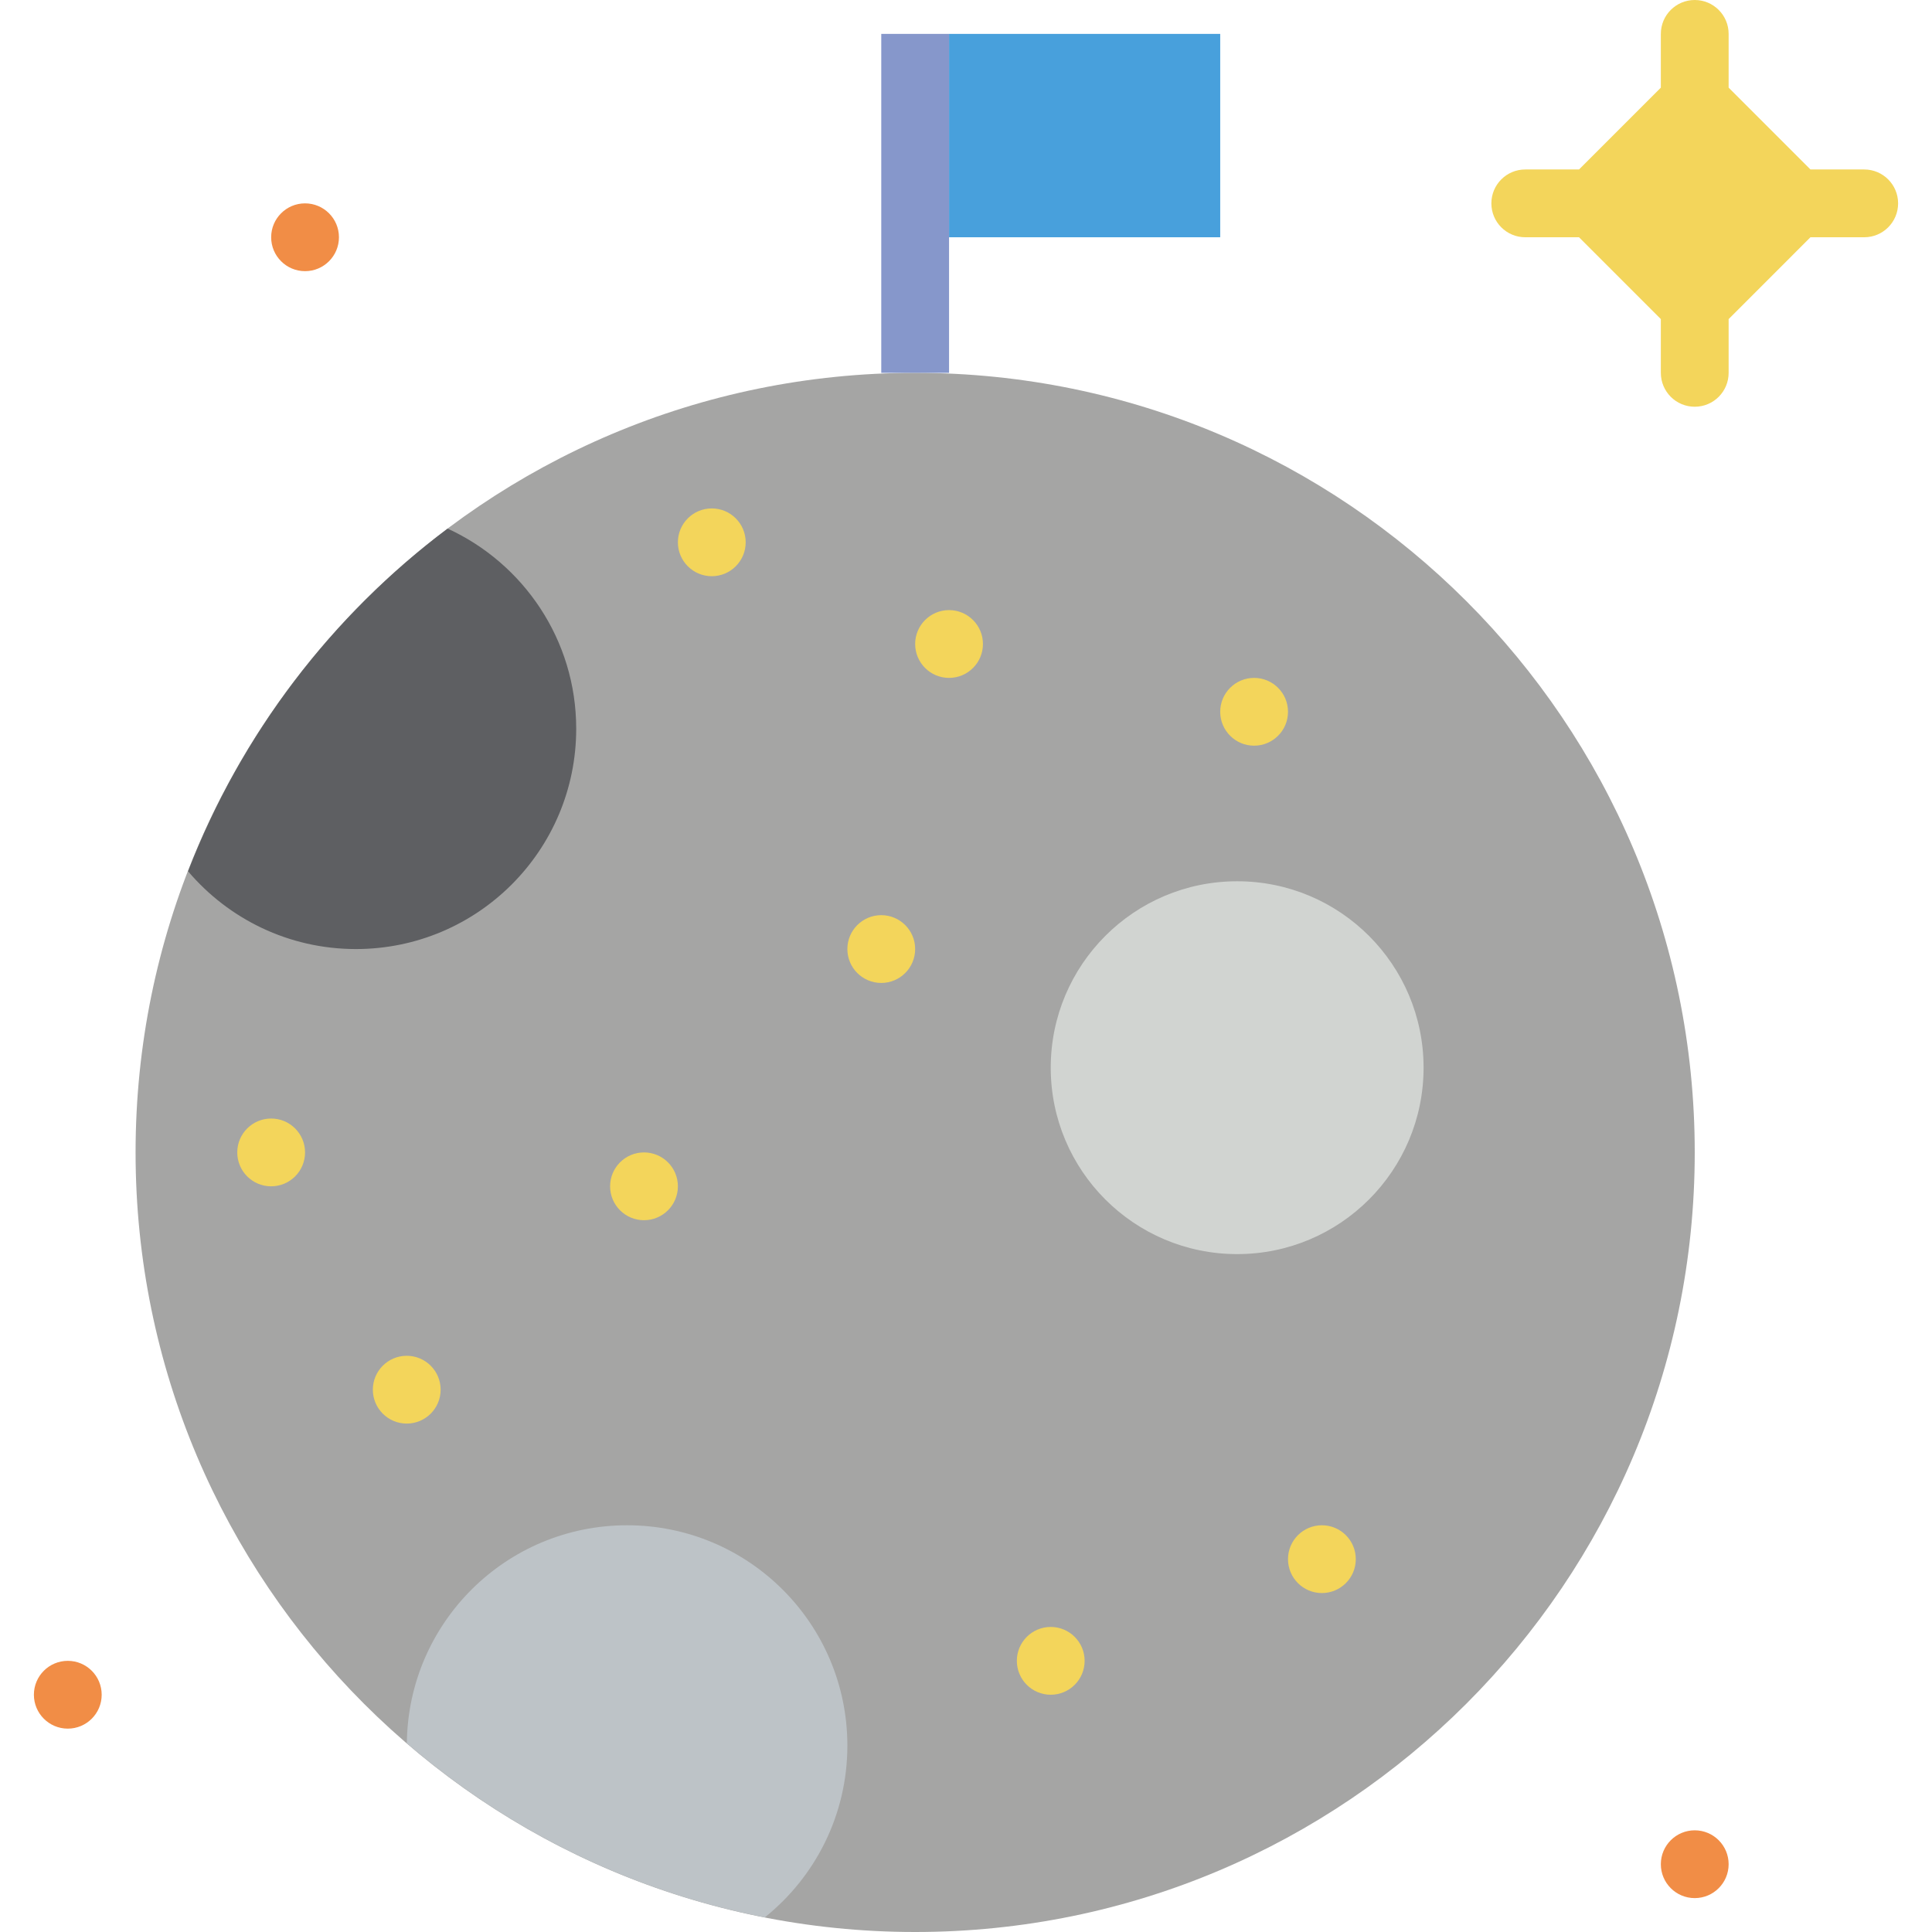
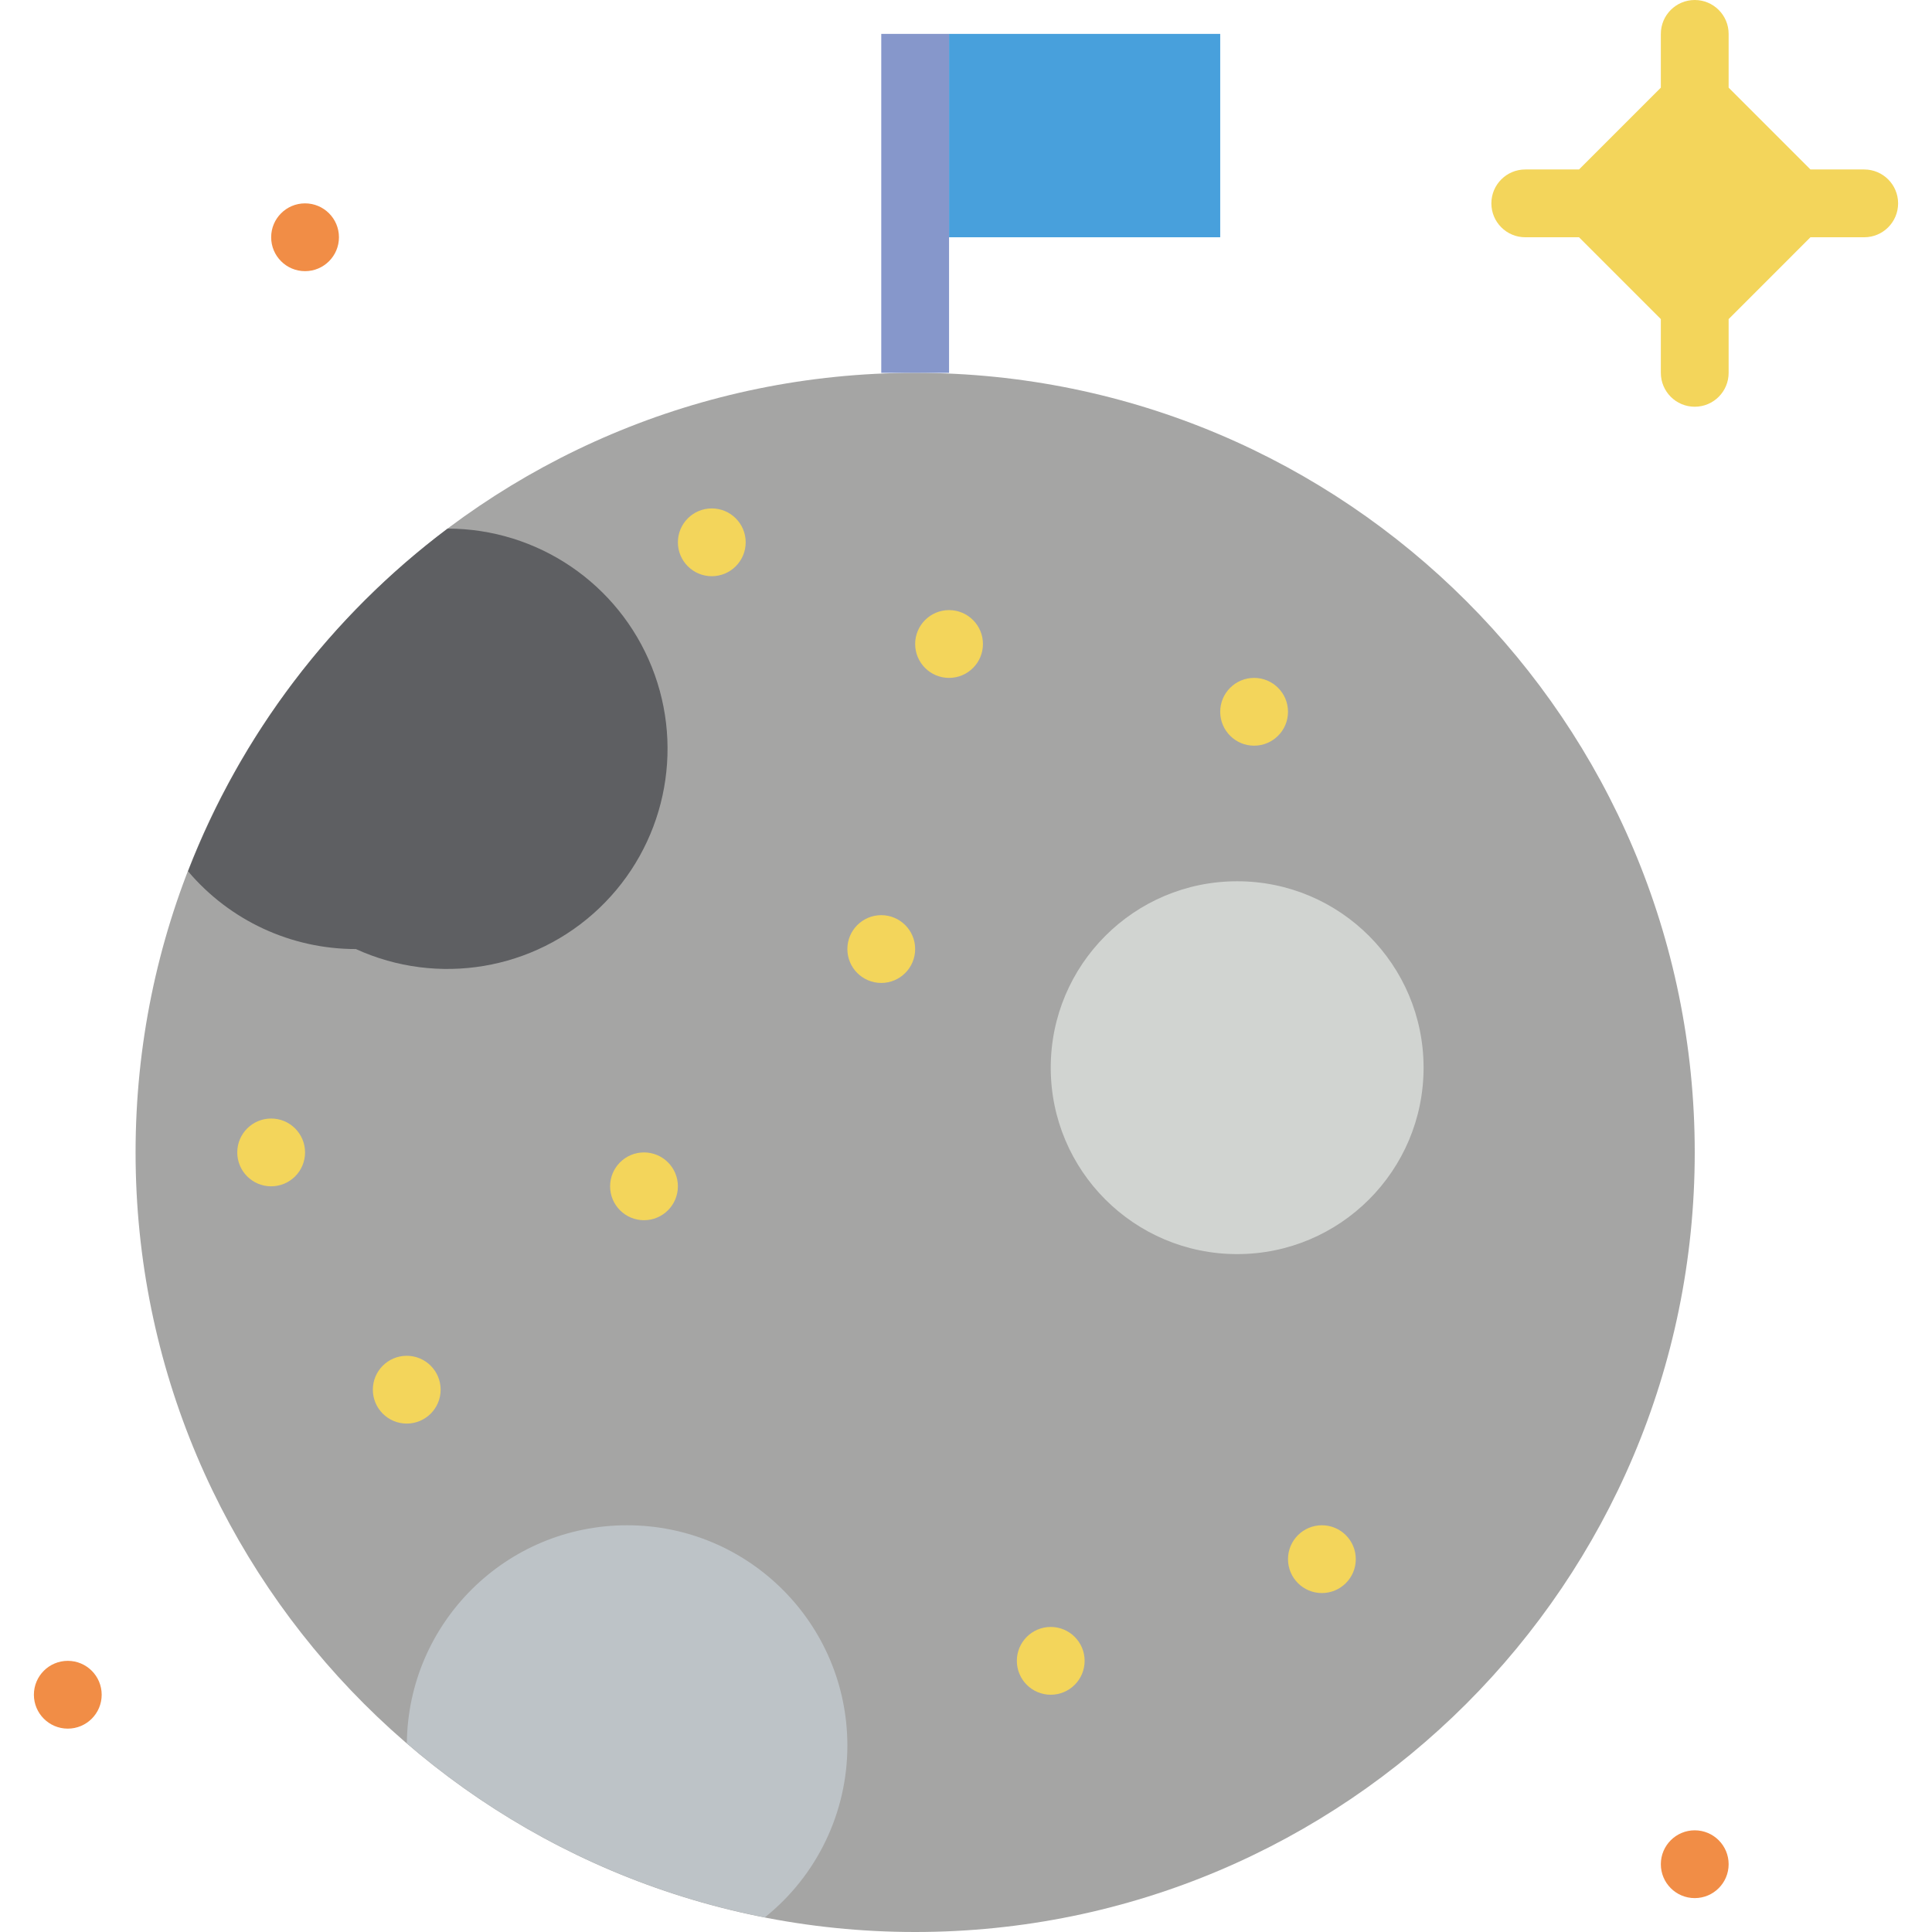
- <svg xmlns="http://www.w3.org/2000/svg" version="1.1" id="Capa_1" x="0px" y="0px" viewBox="0 0 57 57" style="enable-background:new 0 0 57 57;" xml:space="preserve">
-   <g>
-     <circle style="fill:#A5A5A4;" cx="27" cy="34" r="23" />
-     <line style="fill:none;stroke:#8697CB;stroke-width:2;stroke-miterlimit:10;" x1="27" y1="11" x2="27" y2="1" />
-     <rect x="28" y="1" style="fill:#48A0DC;" width="8" height="6" />
-     <circle style="fill:#D1D4D1;" cx="36.5" cy="31.5" r="5.5" />
-     <path style="fill:#5E5F62;" d="M5.548,25.705C6.74,27.108,8.515,28,10.5,28c3.59,0,6.5-2.91,6.5-6.5   c0-2.623-1.557-4.878-3.794-5.905C9.789,18.16,7.115,21.657,5.548,25.705z" />
-     <path style="fill:#BDC3C7;" d="M18.5,45c-3.566,0-6.459,2.873-6.497,6.431c2.961,2.55,6.575,4.359,10.561,5.138   C24.048,55.377,25,53.551,25,51.5C25,47.91,22.09,45,18.5,45z" />
-     <circle style="fill:#F18D46;" cx="9" cy="7" r="1" />
-     <circle style="fill:#F18D46;" cx="2" cy="50" r="1" />
-     <circle style="fill:#F18D46;" cx="50" cy="55" r="1" />
-     <g>
-       <circle style="fill:#F3D55B;" cx="19" cy="35" r="1" />
-       <circle style="fill:#F3D55B;" cx="26" cy="28" r="1" />
-       <circle style="fill:#F3D55B;" cx="12" cy="41" r="1" />
-       <circle style="fill:#F3D55B;" cx="8" cy="34" r="1" />
-       <circle style="fill:#F3D55B;" cx="31" cy="49" r="1" />
-       <circle style="fill:#F3D55B;" cx="37" cy="21" r="1" />
-       <circle style="fill:#F3D55B;" cx="21" cy="16" r="1" />
-       <circle style="fill:#F3D55B;" cx="28" cy="19" r="1" />
-       <circle style="fill:#F3D55B;" cx="39" cy="46" r="1" />
-     </g>
-     <path style="fill:#F3D55B;" d="M55,5h-1.586L51,2.586V1c0-0.552-0.447-1-1-1s-1,0.448-1,1v1.586L46.586,5H45c-0.553,0-1,0.448-1,1   s0.447,1,1,1h1.586L49,9.414V11c0,0.552,0.447,1,1,1s1-0.448,1-1V9.414L53.414,7H55c0.553,0,1-0.448,1-1S55.553,5,55,5z" />
+ <svg xmlns="http://www.w3.org/2000/svg" viewBox="0 0 57 57">
+   <circle cx="27" cy="34" r="23" fill="#a5a5a4" />
+   <path fill="none" stroke="#8697cb" stroke-width="2" stroke-miterlimit="10" d="M27 11V1" />
+   <path fill="#48a0dc" d="M28 1h8v6h-8z" />
+   <circle cx="36.5" cy="31.5" r="5.5" fill="#d1d4d1" />
+   <path d="M5.548 25.705A6.48 6.48 0 0 0 10.5 28a6.496 6.496 0 1 0 2.706-12.405 23.067 23.067 0 0 0-7.658 10.11z" fill="#5e5f62" />
+   <path d="M18.5 45a6.499 6.499 0 0 0-6.497 6.431 22.908 22.908 0 0 0 10.561 5.138A6.486 6.486 0 0 0 25 51.5a6.5 6.5 0 0 0-6.5-6.5z" fill="#bdc3c7" />
+   <circle cx="9" cy="7" r="1" fill="#f18d46" />
+   <circle cx="2" cy="50" r="1" fill="#f18d46" />
+   <circle cx="50" cy="55" r="1" fill="#f18d46" />
+   <g fill="#f3d55b">
+     <circle cx="19" cy="35" r="1" />
+     <circle cx="26" cy="28" r="1" />
+     <circle cx="12" cy="41" r="1" />
+     <circle cx="8" cy="34" r="1" />
+     <circle cx="31" cy="49" r="1" />
+     <circle cx="37" cy="21" r="1" />
+     <circle cx="21" cy="16" r="1" />
+     <circle cx="28" cy="19" r="1" />
+     <circle cx="39" cy="46" r="1" />
  </g>
-   <g>
- </g>
-   <g>
- </g>
-   <g>
- </g>
-   <g>
- </g>
-   <g>
- </g>
-   <g>
- </g>
-   <g>
- </g>
-   <g>
- </g>
-   <g>
- </g>
-   <g>
- </g>
-   <g>
- </g>
-   <g>
- </g>
-   <g>
- </g>
-   <g>
- </g>
-   <g>
- </g>
+   <path d="M55 5h-1.586L51 2.586V1a1 1 0 1 0-2 0v1.586L46.586 5H45a1 1 0 1 0 0 2h1.586L49 9.414V11a1 1 0 1 0 2 0V9.414L53.414 7H55a1 1 0 1 0 0-2z" fill="#f3d55b" />
</svg>
